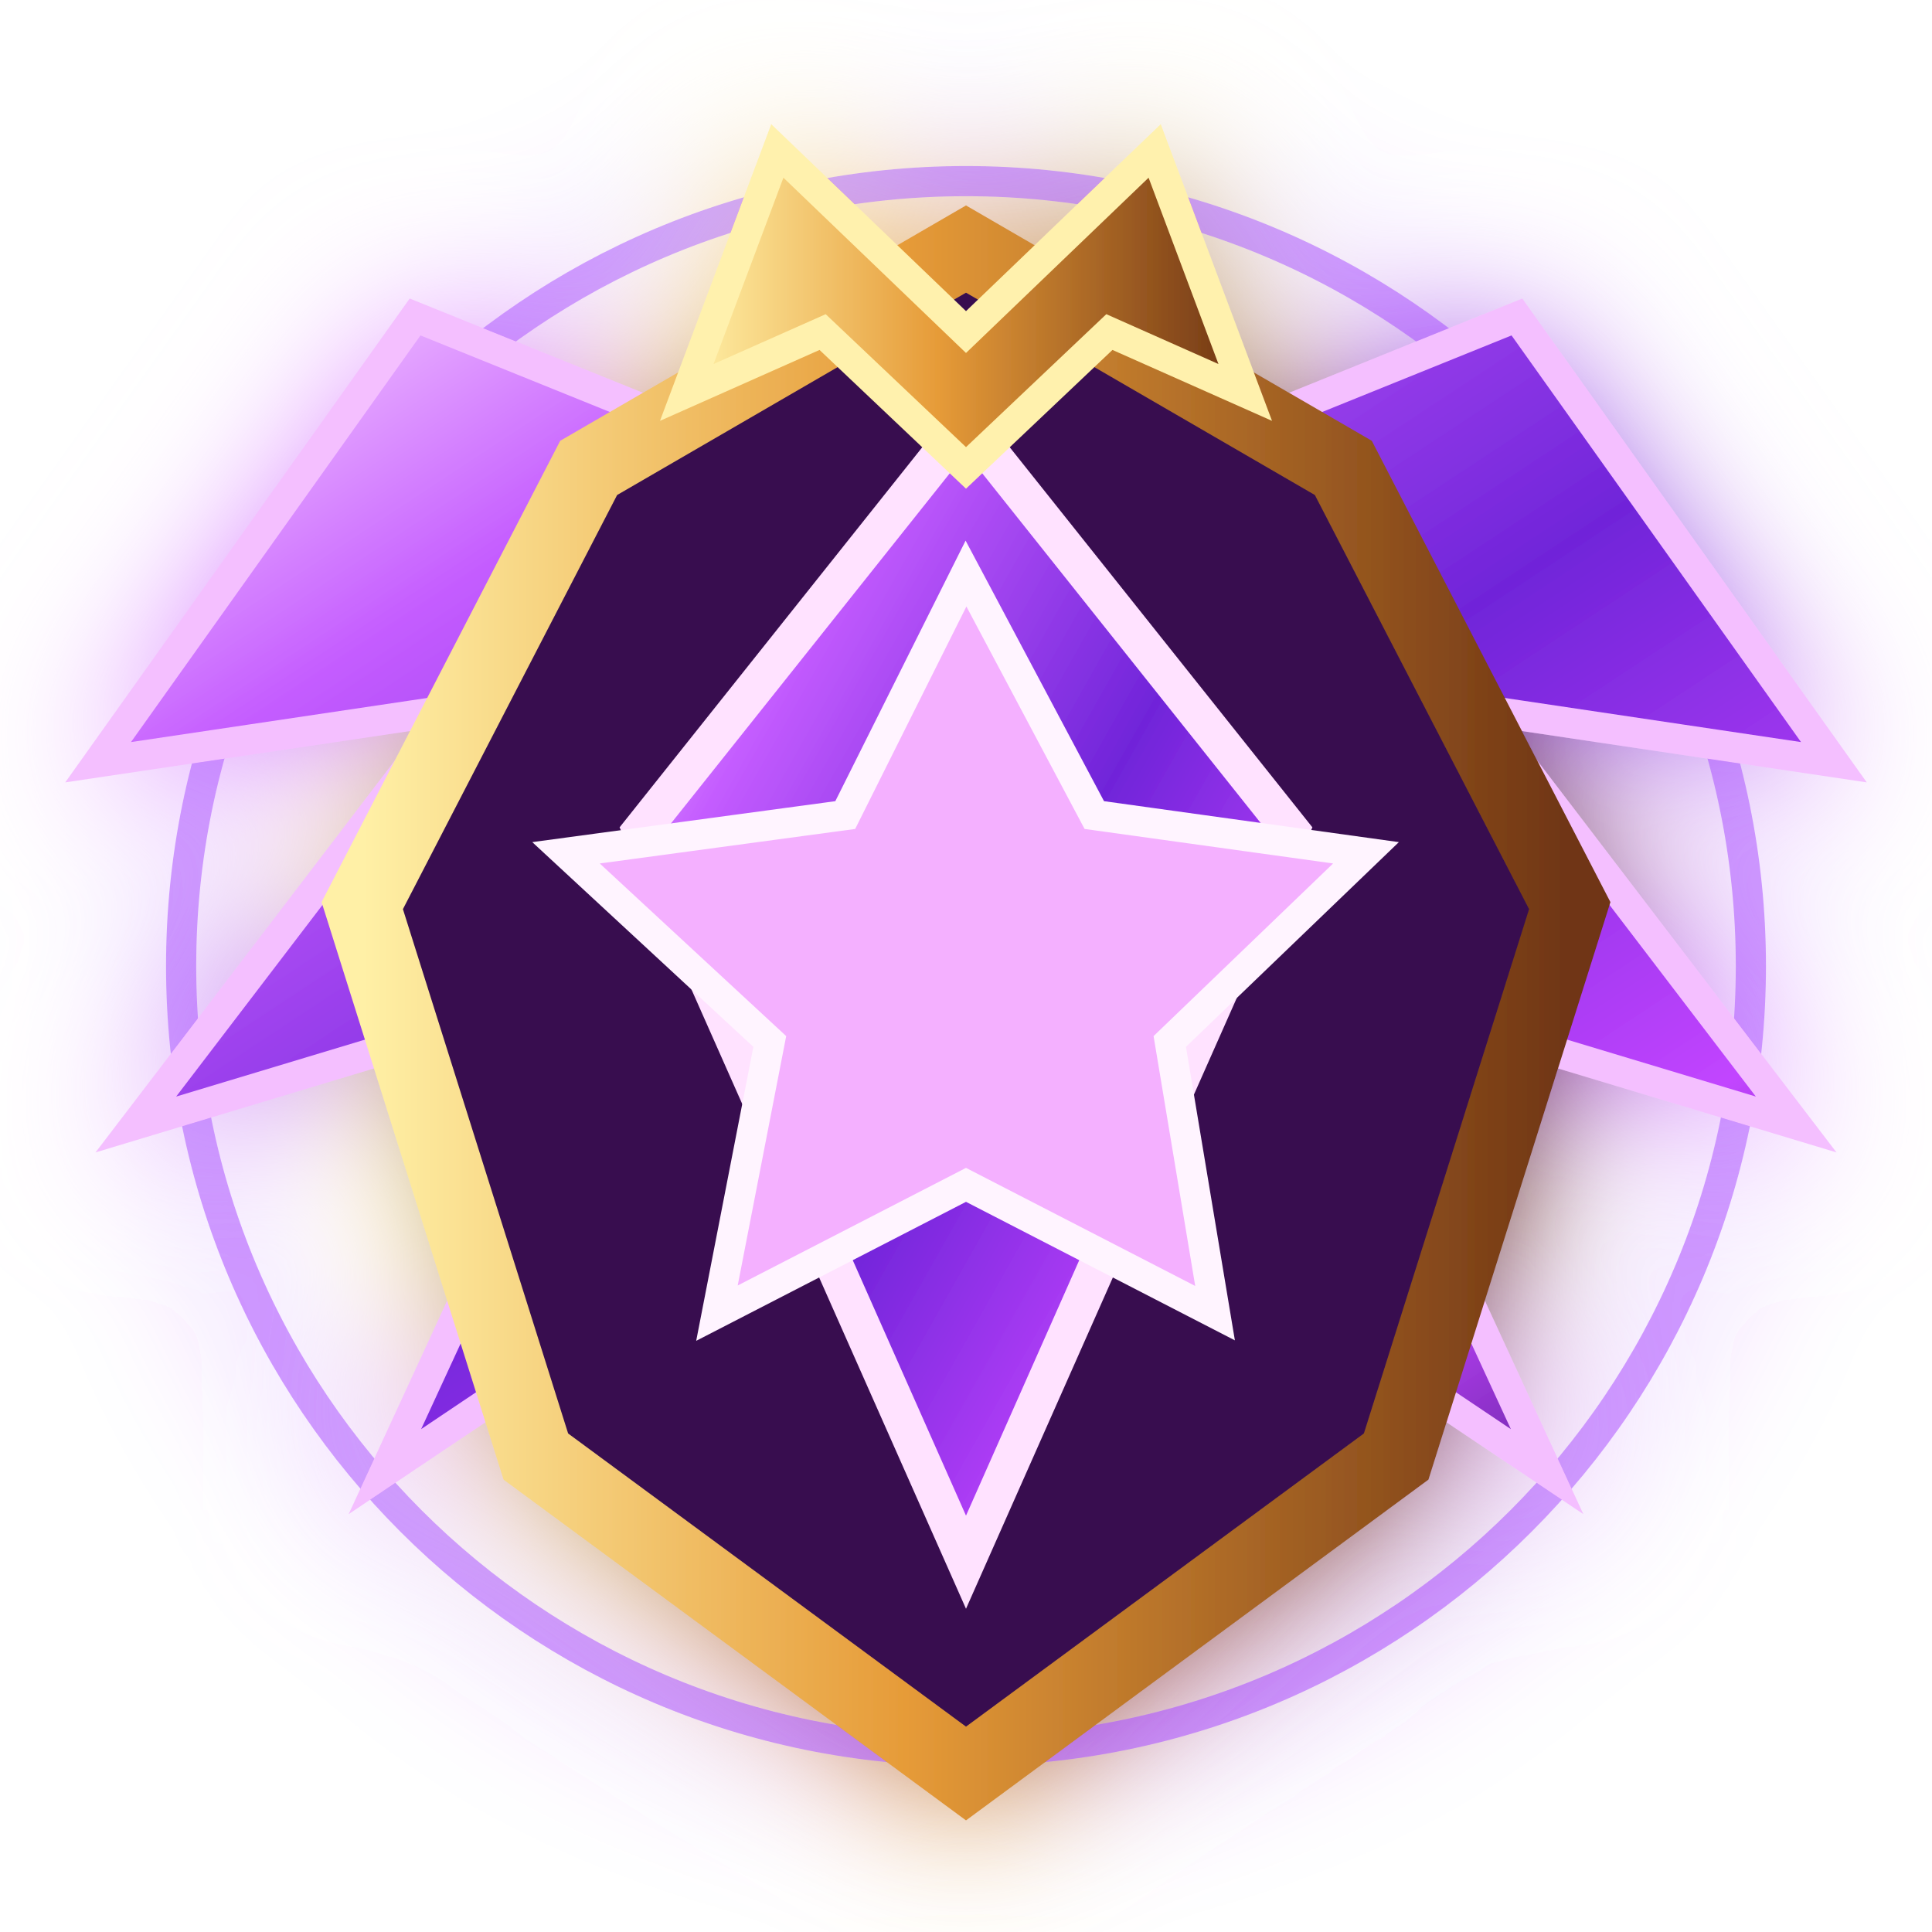
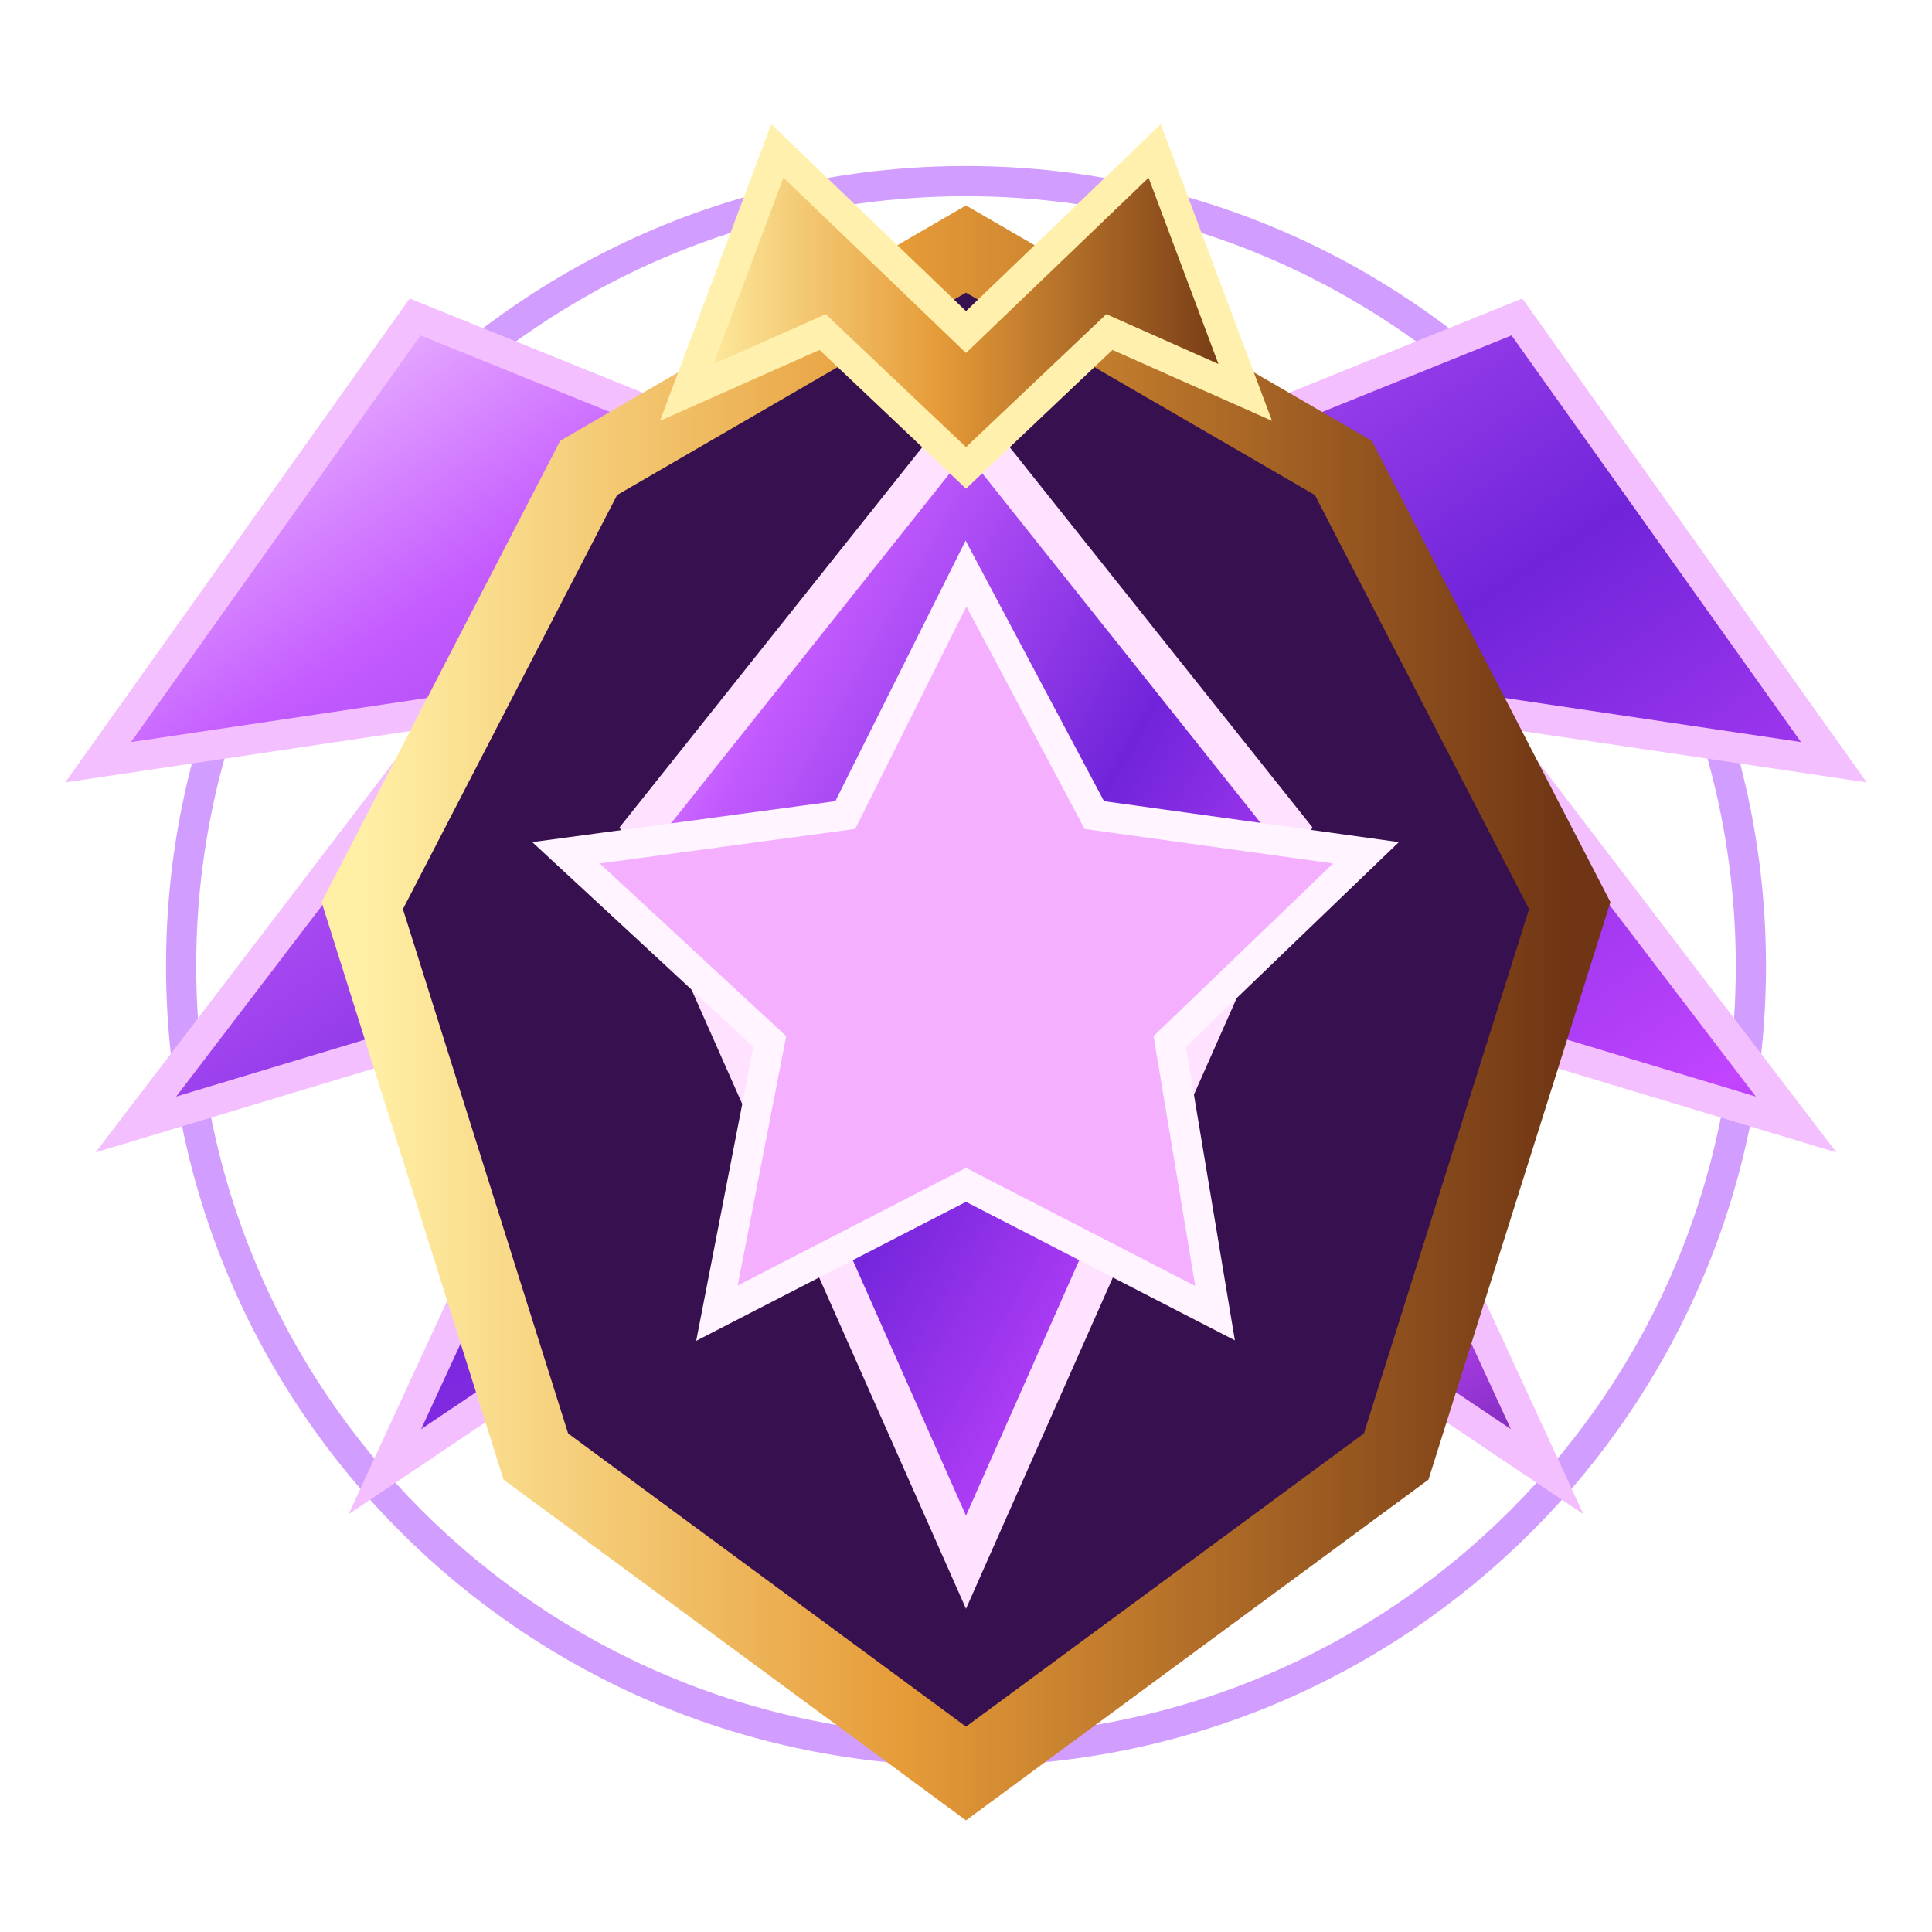
<svg xmlns="http://www.w3.org/2000/svg" viewBox="0 0 256 256">
  <defs>
    <linearGradient id="v" x1="0" y1="0" x2="1" y2="1">
      <stop stop-color="#ffe2ff" />
      <stop offset=".22" stop-color="#c45cff" />
      <stop offset=".52" stop-color="#7024d9" />
      <stop offset=".8" stop-color="#c245ff" />
      <stop offset="1" stop-color="#351070" />
    </linearGradient>
    <linearGradient id="g">
      <stop stop-color="#fff0a6" />
      <stop offset=".45" stop-color="#e69b38" />
      <stop offset="1" stop-color="#6f3514" />
    </linearGradient>
-     <filter id="gl">
-       <feGaussianBlur stdDeviation="10" result="b" />
-       <feMerge>
-         <feMergeNode in="b" />
-         <feMergeNode in="SourceGraphic" />
-       </feMerge>
-     </filter>
  </defs>
-   <g filter="url(#gl)">
+   <g>
    <circle cx="128" cy="128" r="104" fill="none" stroke="#a43cff" stroke-width="4" opacity=".5" />
    <path d="M102 61 55 42 13 101l47-7-42 55 63-19-30 65 70-47zM154 61l47-19 42 59-47-7 42 55-63-19 30 65-70-47z" fill="url(#v)" stroke="#f4bfff" stroke-width="4" />
    <path d="M128 33 178 62l30 58-23 73-57 42-57-42-23-73 30-58z" fill="#37104f" stroke="url(#g)" stroke-width="10" />
    <path d="m128 56 43 54-43 97-43-97z" fill="url(#v)" stroke="#ffe2ff" stroke-width="5" />
    <path d="m128 76 17 32 36 5-26 25 6 36-33-17-33 17 7-36-27-25 37-5z" fill="#f4b0ff" stroke="#fff4ff" stroke-width="4" />
    <path d="M91 52 103 20l25 24 25-24 12 32-18-8-19 18-19-18z" fill="url(#g)" stroke="#fff1ad" stroke-width="4" />
  </g>
</svg>
